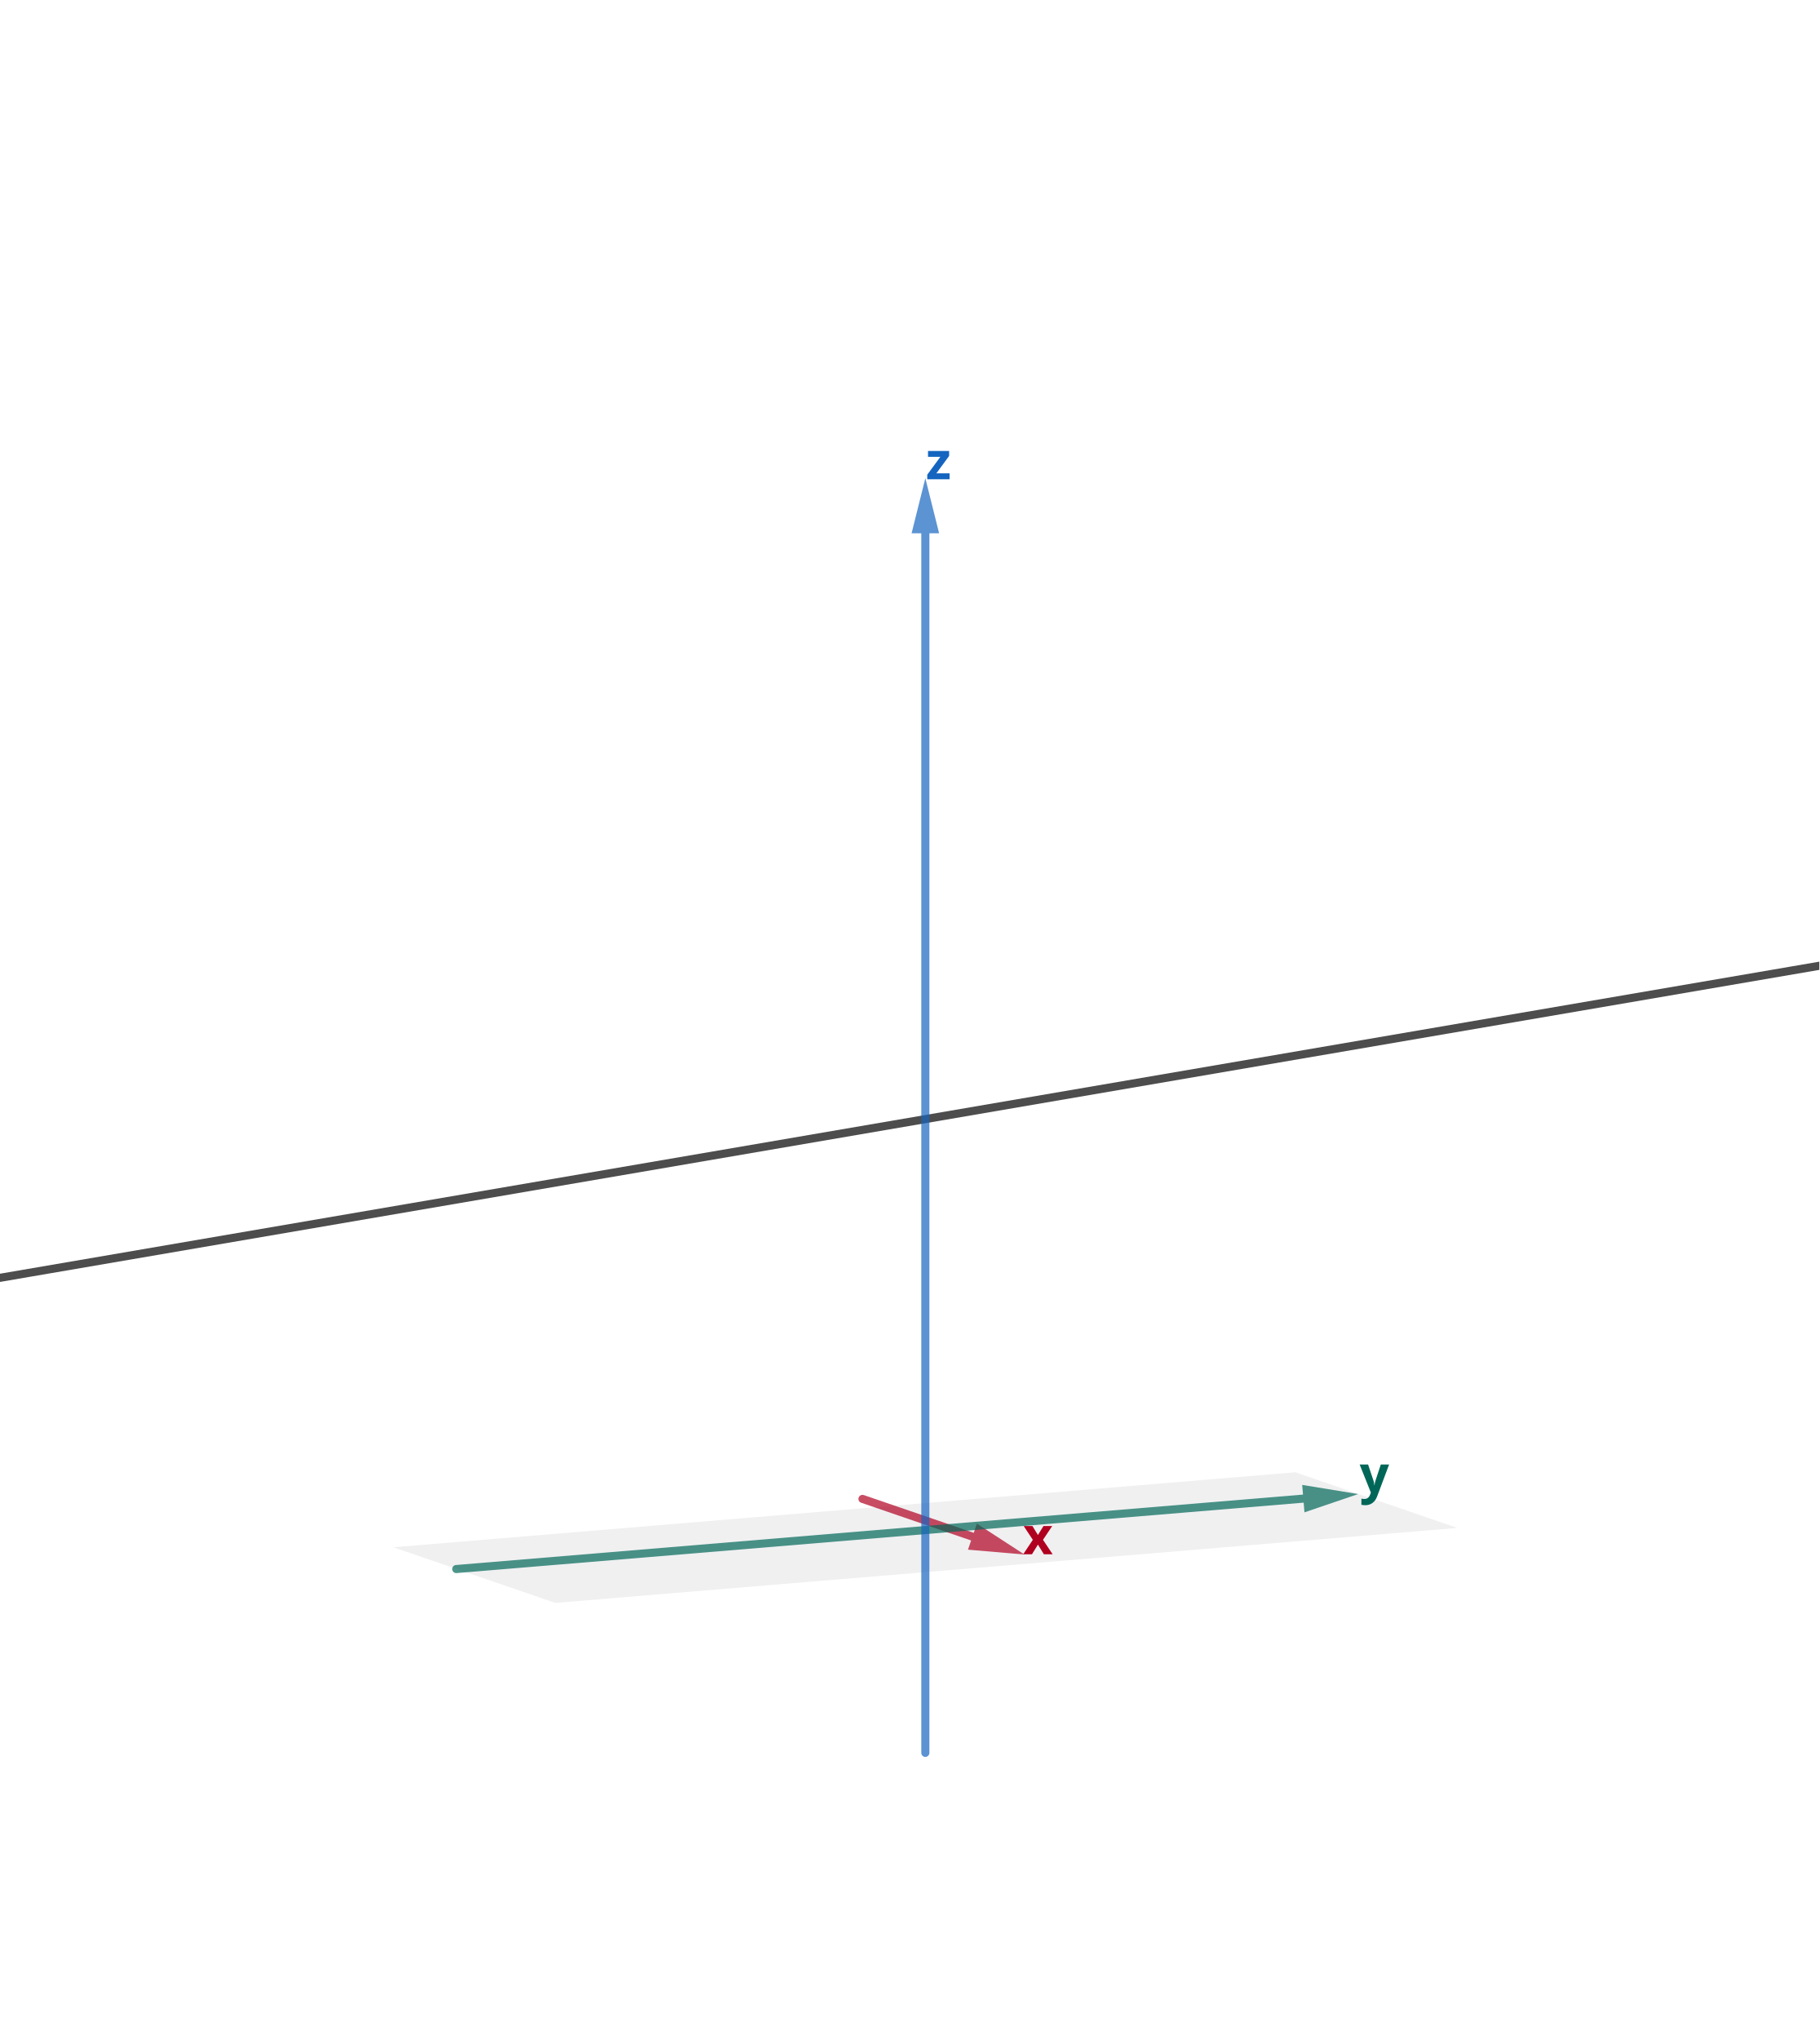
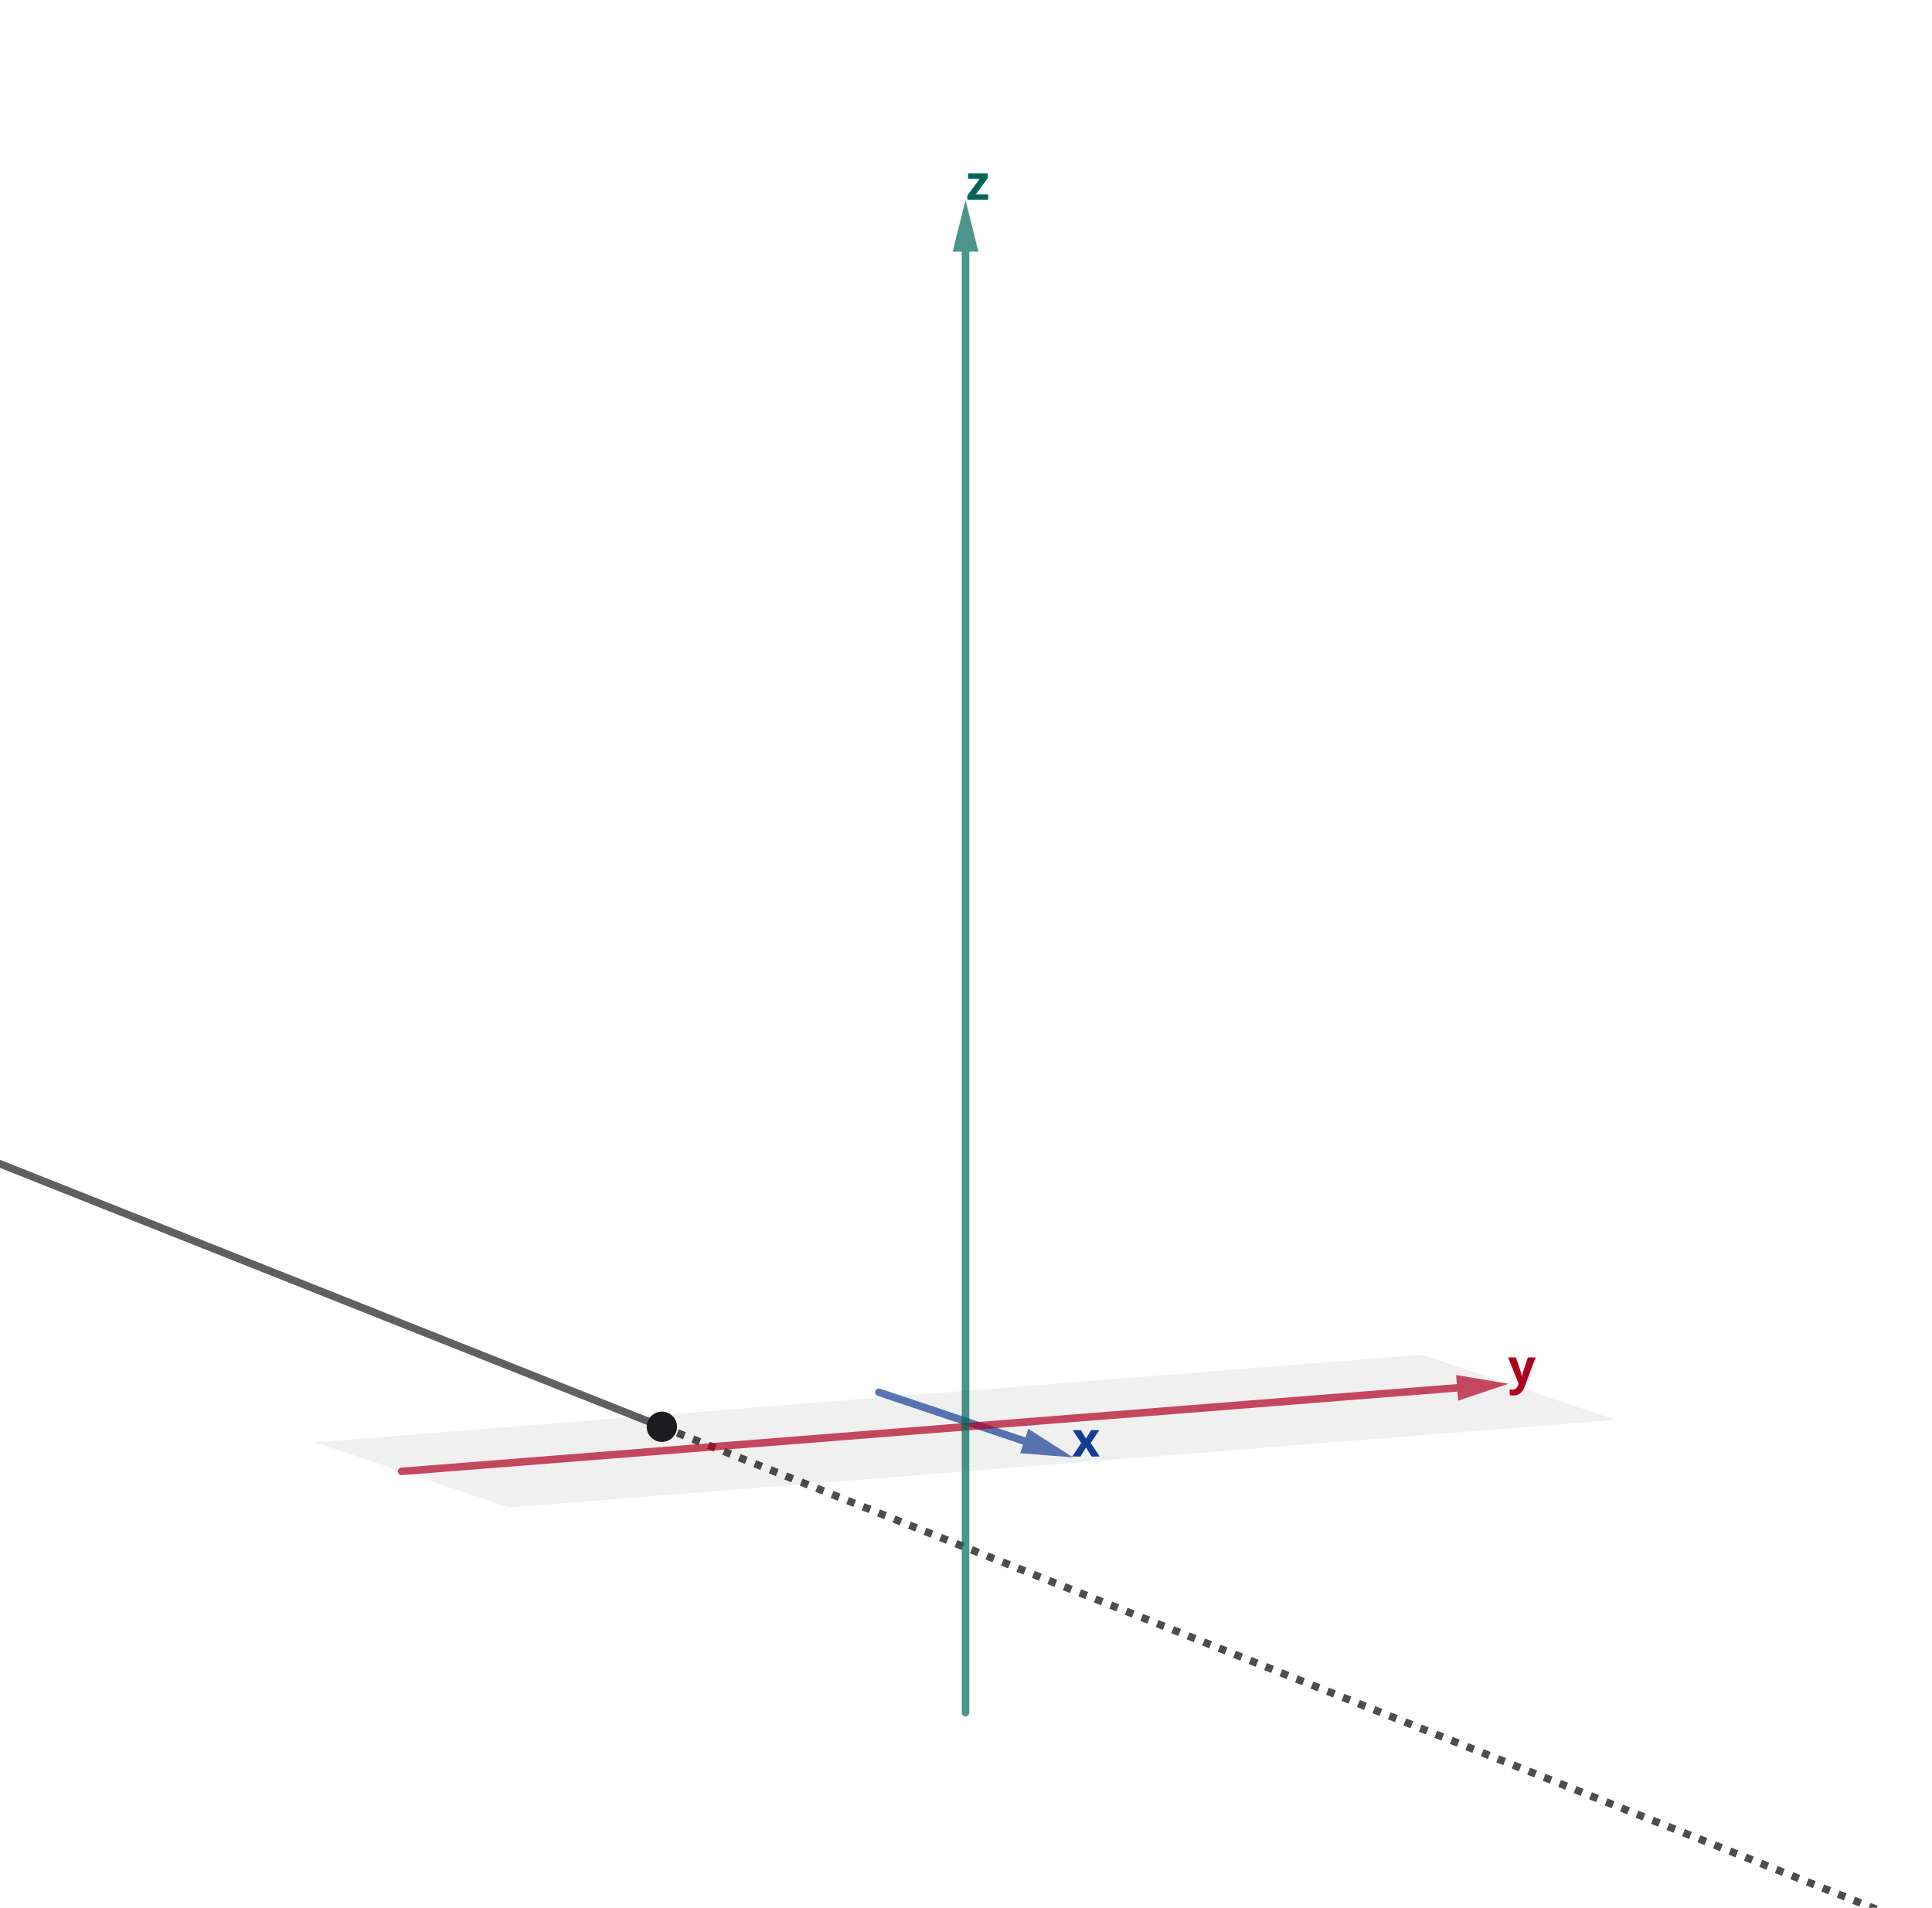
- <svg xmlns="http://www.w3.org/2000/svg" version="1.1" width="562" height="630">
+ <svg xmlns="http://www.w3.org/2000/svg" version="1.1" width="638" height="630">
  <defs>
-     <clipPath id="TJKCTkXZwbMz">
-       <path fill="none" stroke="none" d=" M 0 0 L 562 0 L 562 630 L 0 630 L 0 0 Z" />
+     <clipPath id="fNgxcPIreWBZ">
+       <path fill="none" stroke="none" d=" M 0 0 L 638 0 L 638 630 L 0 630 L 0 0 Z" />
    </clipPath>
  </defs>
-   <g transform="scale(1,1)" clip-path="url(#TJKCTkXZwbMz)">
+   <g transform="scale(1,1)" clip-path="url(#fNgxcPIreWBZ)">
    <g>
-       <path fill="rgb(110,109,115)" stroke="none" paint-order="stroke fill markers" fill-rule="evenodd" d=" M 450.175 471.859 L 400.129 454.679 L 121.518 477.834 L 171.563 495.014 Z" fill-opacity="0.098" />
-       <path fill="none" stroke="rgb(0,0,0)" paint-order="fill stroke markers" d=" M -5 395.479 L 568 297.223" stroke-opacity="0.698" stroke-linecap="round" stroke-linejoin="round" stroke-miterlimit="10" stroke-width="2.5" />
-       <path fill="rgb(176,0,32)" stroke="none" paint-order="stroke fill markers" d=" M 266.425 461.645 C 265.906 461.645 265.421 461.971 265.243 462.49 C 265.019 463.142 265.367 463.854 266.02 464.078 L 299.986 475.738 L 299.012 478.575 L 316.471 480.075 L 301.772 470.536 L 300.798 473.373 L 266.831 461.713 C 266.697 461.667 266.56 461.645 266.425 461.645 Z" fill-opacity="0.698" />
-       <path fill="rgb(0,103,88)" stroke="none" paint-order="stroke fill markers" d=" M 402.256 458.574 L 402.505 461.564 L 140.835 483.311 C 140.147 483.368 139.635 483.972 139.693 484.66 C 139.747 485.313 140.293 485.807 140.937 485.807 C 140.972 485.807 141.007 485.805 141.042 485.803 L 402.712 464.055 L 402.96 467.045 L 419.55 461.401 L 402.256 458.574 Z" fill-opacity="0.698" />
-       <path fill="rgb(21,101,192)" stroke="none" paint-order="stroke fill markers" d=" M 285.846 147.683 L 281.596 164.683 L 284.596 164.683 L 284.596 541.325 C 284.596 542.015 285.156 542.575 285.846 542.575 C 286.537 542.575 287.096 542.015 287.096 541.325 L 287.096 164.683 L 290.096 164.683 L 285.846 147.683 Z" fill-opacity="0.698" />
-       <text fill="rgb(21,101,192)" stroke="none" font-family="geogebra-sans-serif, sans-serif" font-size="16px" font-style="normal" font-weight="bold" text-decoration="normal" x="286" y="148" text-anchor="start" dominant-baseline="alphabetic" fill-opacity="1">z</text>
-       <text fill="rgb(176,0,32)" stroke="none" font-family="geogebra-sans-serif, sans-serif" font-size="16px" font-style="normal" font-weight="bold" text-decoration="normal" x="316" y="480" text-anchor="start" dominant-baseline="alphabetic" fill-opacity="1">x</text>
-       <text fill="rgb(0,103,88)" stroke="none" font-family="geogebra-sans-serif, sans-serif" font-size="16px" font-style="normal" font-weight="bold" text-decoration="normal" x="420" y="461" text-anchor="start" dominant-baseline="alphabetic" fill-opacity="1">y</text>
+       <path fill="rgb(110,109,115)" stroke="none" paint-order="stroke fill markers" fill-rule="evenodd" d=" M 533.629 468.879 L 168.123 497.822 L 103.991 476.312 L 469.496 447.369 Z" fill-opacity="0.098" />
+       <path fill="none" stroke="rgb(28,28,31)" paint-order="fill stroke markers" d=" M 218.563 471.174 L 0 384.339" stroke-opacity="0.698" stroke-linecap="round" stroke-linejoin="round" stroke-miterlimit="10" stroke-width="2.5" />
+       <path fill="none" stroke="rgb(0,0,0)" paint-order="fill stroke markers" d=" M 218.563 471.174 L 639 638.214" stroke-opacity="0.698" stroke-linejoin="round" stroke-miterlimit="10" stroke-width="2.5" stroke-dasharray="2.5,3" />
+       <path fill="rgb(20,62,146)" stroke="none" paint-order="stroke fill markers" d=" M 290.217 458.519 C 289.694 458.519 289.207 458.849 289.032 459.372 C 288.812 460.026 289.165 460.735 289.819 460.954 L 337.834 477.059 L 337.834 477.059 L 336.88 479.903 L 354.349 481.28 L 354.349 481.28 L 339.583 471.845 L 338.629 474.689 L 338.629 474.689 L 290.614 458.584 C 290.482 458.54 290.348 458.519 290.217 458.519 Z" fill-opacity="0.698" />
+       <path fill="rgb(176,0,32)" stroke="none" paint-order="stroke fill markers" d=" M 480.838 454.075 L 481.075 457.066 L 132.516 484.667 C 131.828 484.721 131.314 485.323 131.369 486.011 C 131.421 486.666 131.968 487.163 132.614 487.163 C 132.647 487.163 132.68 487.162 132.714 487.159 L 481.273 459.558 L 481.509 462.548 L 498.121 456.97 L 480.838 454.075 Z" fill-opacity="0.698" />
+       <path fill="rgb(0,103,88)" stroke="none" paint-order="stroke fill markers" d=" M 318.841 66.087 L 314.591 83.087 L 317.591 83.087 L 317.591 565.572 C 317.591 566.263 318.151 566.822 318.841 566.822 C 319.531 566.822 320.091 566.263 320.091 565.572 L 320.091 83.087 L 323.091 83.087 L 318.841 66.087 Z" fill-opacity="0.698" />
+       <path fill="rgb(28,28,31)" stroke="none" paint-order="stroke fill markers" d=" M 223.563 471.174 C 223.563 473.936 221.325 476.174 218.563 476.174 C 215.802 476.174 213.563 473.936 213.563 471.174 C 213.563 468.413 215.802 466.174 218.563 466.174 C 221.325 466.174 223.563 468.413 223.563 471.174 Z" fill-opacity="1" />
+       <text fill="rgb(20,62,146)" stroke="none" font-family="geogebra-sans-serif, sans-serif" font-size="16px" font-style="normal" font-weight="bold" text-decoration="normal" x="354" y="481" text-anchor="start" dominant-baseline="alphabetic" fill-opacity="1">x</text>
+       <text fill="rgb(176,0,32)" stroke="none" font-family="geogebra-sans-serif, sans-serif" font-size="16px" font-style="normal" font-weight="bold" text-decoration="normal" x="498" y="457" text-anchor="start" dominant-baseline="alphabetic" fill-opacity="1">y</text>
+       <text fill="rgb(0,103,88)" stroke="none" font-family="geogebra-sans-serif, sans-serif" font-size="16px" font-style="normal" font-weight="bold" text-decoration="normal" x="319" y="66" text-anchor="start" dominant-baseline="alphabetic" fill-opacity="1">z</text>
    </g>
  </g>
</svg>
